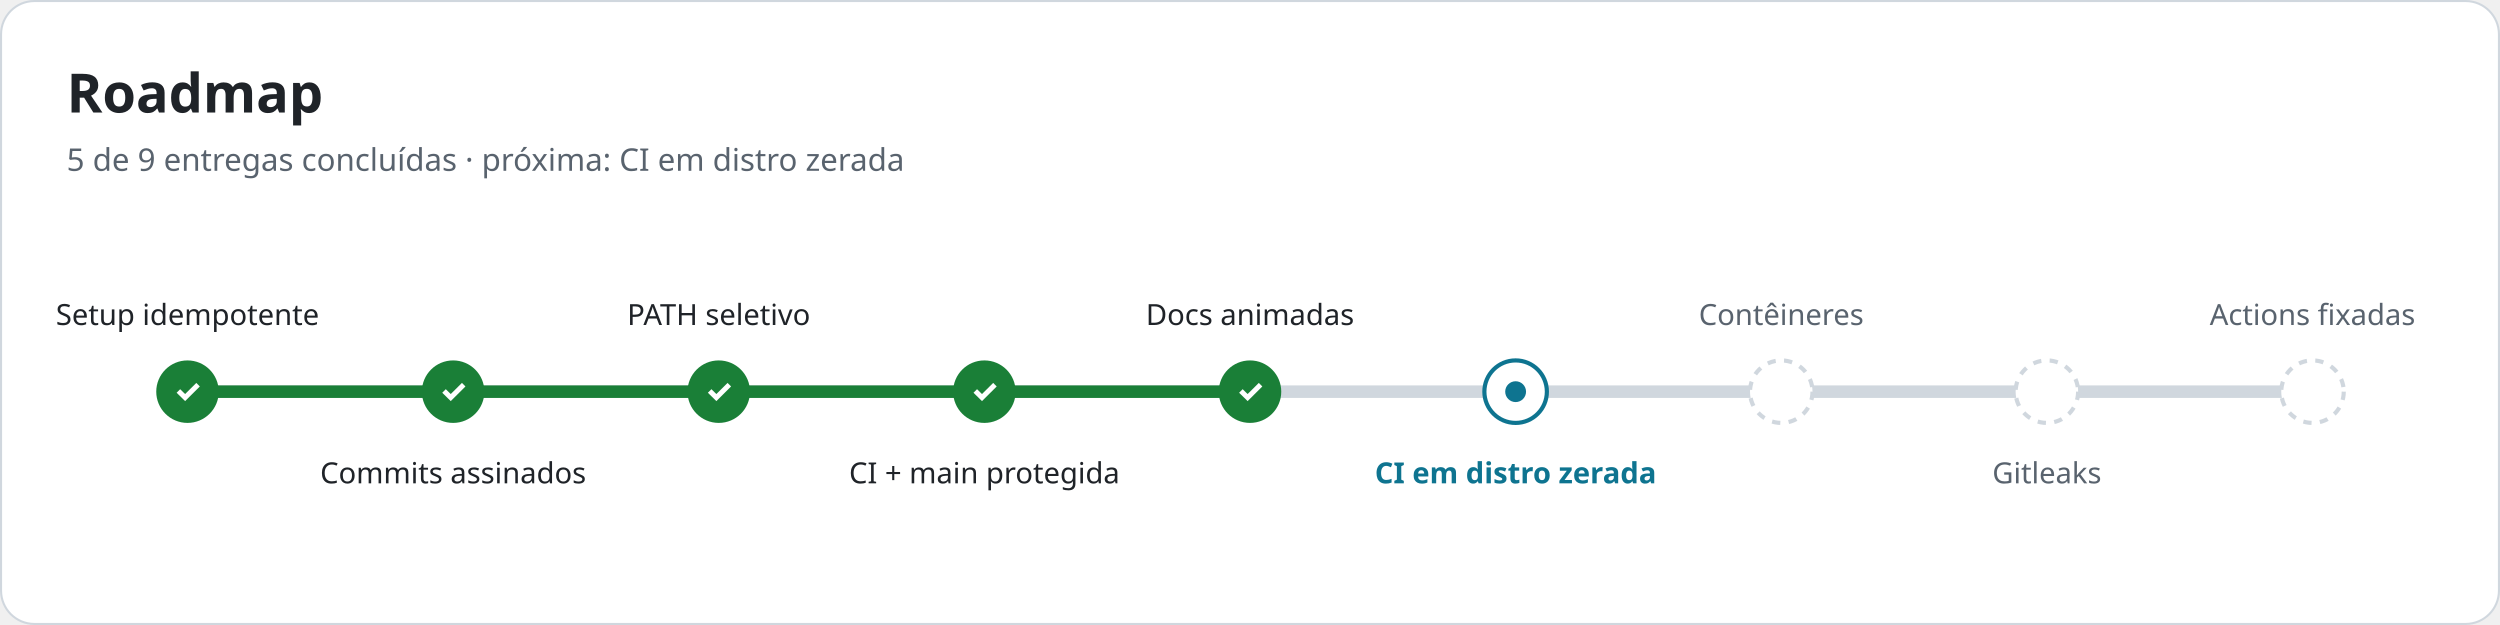
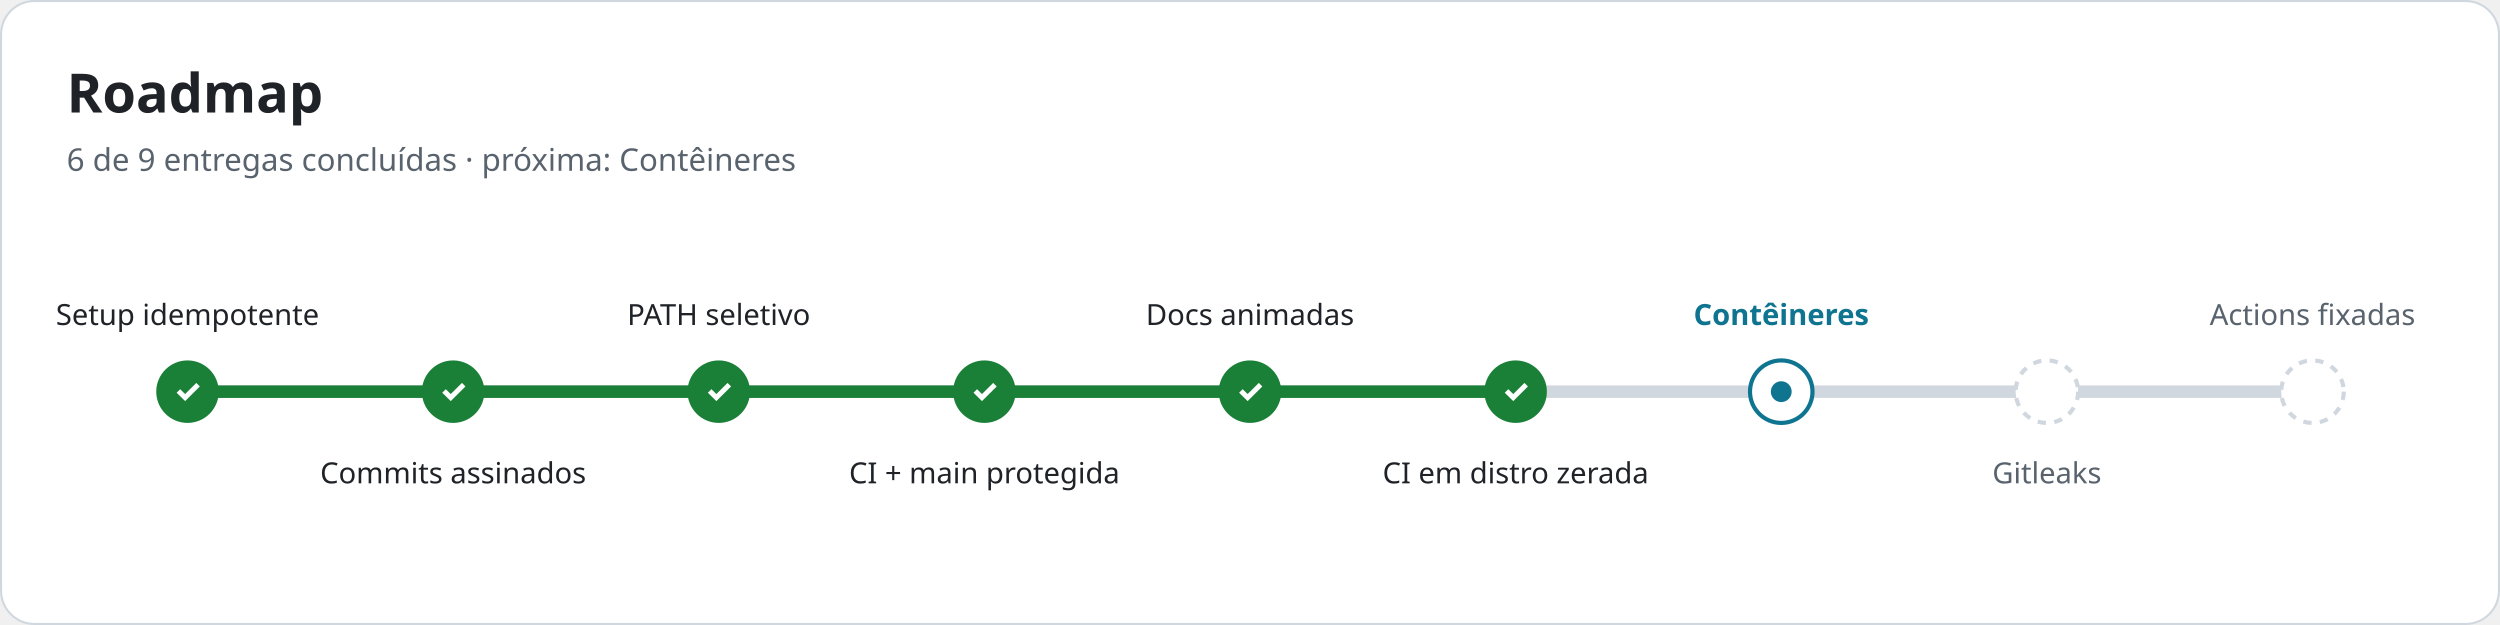
<svg xmlns="http://www.w3.org/2000/svg" width="1200" height="300" viewBox="0 0 1200 300" role="img" aria-labelledby="title desc">
  <style>text { font-family: -apple-system, BlinkMacSystemFont, 'Segoe UI', 'Noto Sans', Helvetica, Arial, sans-serif; } .title { font-size: 26px; font-weight: 800; fill: #1f2328; } .sub { font-size: 15px; fill: #59636e; } .mono { font-family: ui-monospace, SFMono-Regular, 'Cascadia Code', Consolas, 'DejaVu Sans Mono', 'Liberation Mono', monospace; }  .label { font-size: 14px; fill: #59636e; } .label.done { fill: #1f2328; } .label.next { fill: #0e7490; font-weight: 700; } .check { font-size: 15px; font-weight: 800; fill: #ffffff; } .rfill { transform-box: fill-box; transform-origin: left center; animation: grow 1.4s 0.3s linear both; } @keyframes grow { from { transform: scaleX(0); } to { transform: scaleX(1); } } .pop { transform-box: fill-box; transform-origin: center; animation: pop 0.45s cubic-bezier(.3,1.6,.5,1) both; } @keyframes pop { from { opacity: 0; transform: scale(0.4); } to { opacity: 1; transform: scale(1); } } .fade { animation: fade 0.5s ease-out both; } @keyframes fade { from { opacity: 0; } to { opacity: 1; } } .ring { fill: none; stroke: #0e7490; stroke-width: 2; opacity: 0; transform-box: fill-box; transform-origin: center; animation: ring 2s 2.2s ease-out infinite; } @keyframes ring { 0% { transform: scale(0.9); opacity: 0.7; } 100% { transform: scale(2); opacity: 0; } } @media (prefers-reduced-motion: reduce) { * { animation: none !important; } }</style>
  <rect x="0.5" y="0.5" width="1199" height="299" rx="16" fill="#ffffff" stroke="#d0d7de" />
  <text x="32" y="54" class="title">Roadmap</text>
-   <text x="32" y="82" class="sub">5 de 9 entregas concluídas · próxima: CI em distro zerada</text>
+   <text x="32" y="82" class="sub">6 de 9 entregas concluídas · próxima: Contêineres</text>
  <rect x="90" y="185" width="1020" height="6" rx="3" fill="#d0d7de" />
-   <rect class="rfill" x="90" y="185" width="510.0" height="6" rx="3" fill="#1a7f37" />
+   <rect class="rfill" x="90" y="185" width="637.5" height="6" rx="3" fill="#1a7f37" />
  <g class="pop" style="animation-delay:0.30s">
    <circle cx="90.0" cy="188" r="15" fill="#1a7f37" />
    <text x="90.0" y="193" text-anchor="middle" class="check">✓</text>
  </g>
  <text x="90.0" y="156" text-anchor="middle" class="label done fade" style="animation-delay:0.30s">Setup idempotente</text>
-   <g class="pop" style="animation-delay:0.65s">
+   <g class="pop" style="animation-delay:0.58s">
    <circle cx="217.5" cy="188" r="15" fill="#1a7f37" />
    <text x="217.5" y="193" text-anchor="middle" class="check">✓</text>
  </g>
-   <text x="217.5" y="232" text-anchor="middle" class="label done fade" style="animation-delay:0.65s">Commits assinados</text>
-   <g class="pop" style="animation-delay:1.00s">
+   <text x="217.5" y="232" text-anchor="middle" class="label done fade" style="animation-delay:0.58s">Commits assinados</text>
+   <g class="pop" style="animation-delay:0.86s">
    <circle cx="345.0" cy="188" r="15" fill="#1a7f37" />
    <text x="345.0" y="193" text-anchor="middle" class="check">✓</text>
  </g>
-   <text x="345.0" y="156" text-anchor="middle" class="label done fade" style="animation-delay:1.00s">PATH seletivo</text>
-   <g class="pop" style="animation-delay:1.35s">
+   <text x="345.0" y="156" text-anchor="middle" class="label done fade" style="animation-delay:0.86s">PATH seletivo</text>
+   <g class="pop" style="animation-delay:1.14s">
    <circle cx="472.5" cy="188" r="15" fill="#1a7f37" />
    <text x="472.5" y="193" text-anchor="middle" class="check">✓</text>
  </g>
-   <text x="472.5" y="232" text-anchor="middle" class="label done fade" style="animation-delay:1.35s">CI + main protegida</text>
-   <g class="pop" style="animation-delay:1.70s">
+   <text x="472.5" y="232" text-anchor="middle" class="label done fade" style="animation-delay:1.14s">CI + main protegida</text>
+   <g class="pop" style="animation-delay:1.42s">
    <circle cx="600.0" cy="188" r="15" fill="#1a7f37" />
    <text x="600.0" y="193" text-anchor="middle" class="check">✓</text>
  </g>
-   <text x="600.0" y="156" text-anchor="middle" class="label done fade" style="animation-delay:1.70s">Docs animadas</text>
+   <text x="600.0" y="156" text-anchor="middle" class="label done fade" style="animation-delay:1.42s">Docs animadas</text>
+   <g class="pop" style="animation-delay:1.70s">
+     <circle cx="727.5" cy="188" r="15" fill="#1a7f37" />
+     <text x="727.5" y="193" text-anchor="middle" class="check">✓</text>
+   </g>
+   <text x="727.5" y="232" text-anchor="middle" class="label done fade" style="animation-delay:1.70s">CI em distro zerada</text>
  <g class="pop" style="animation-delay:1.90s">
-     <circle class="ring" cx="727.5" cy="188" r="15" />
-     <circle cx="727.5" cy="188" r="15" fill="#ffffff" stroke="#0e7490" stroke-width="2" />
-     <circle cx="727.5" cy="188" r="5" fill="#0e7490" />
+     <circle class="ring" cx="855.0" cy="188" r="15" />
+     <circle cx="855.0" cy="188" r="15" fill="#ffffff" stroke="#0e7490" stroke-width="2" />
+     <circle cx="855.0" cy="188" r="5" fill="#0e7490" />
  </g>
-   <text x="727.5" y="232" text-anchor="middle" class="label next fade" style="animation-delay:1.90s">CI em distro zerada</text>
+   <text x="855.0" y="156" text-anchor="middle" class="label next fade" style="animation-delay:1.90s">Contêineres</text>
  <g class="pop" style="animation-delay:2.02s">
-     <circle cx="855.0" cy="188" r="15" fill="#ffffff" stroke="#d0d7de" stroke-width="2" stroke-dasharray="4 4" />
-   </g>
-   <text x="855.0" y="156" text-anchor="middle" class="label todo fade" style="animation-delay:2.02s">Contêineres</text>
-   <g class="pop" style="animation-delay:2.14s">
    <circle cx="982.5" cy="188" r="15" fill="#ffffff" stroke="#d0d7de" stroke-width="2" stroke-dasharray="4 4" />
  </g>
-   <text x="982.5" y="232" text-anchor="middle" class="label todo fade" style="animation-delay:2.14s">Gitleaks</text>
-   <g class="pop" style="animation-delay:2.26s">
+   <text x="982.5" y="232" text-anchor="middle" class="label todo fade" style="animation-delay:2.02s">Gitleaks</text>
+   <g class="pop" style="animation-delay:2.14s">
    <circle cx="1110.0" cy="188" r="15" fill="#ffffff" stroke="#d0d7de" stroke-width="2" stroke-dasharray="4 4" />
  </g>
-   <text x="1110.0" y="156" text-anchor="middle" class="label todo fade" style="animation-delay:2.26s">Actions fixadas</text>
+   <text x="1110.0" y="156" text-anchor="middle" class="label todo fade" style="animation-delay:2.14s">Actions fixadas</text>
</svg>
